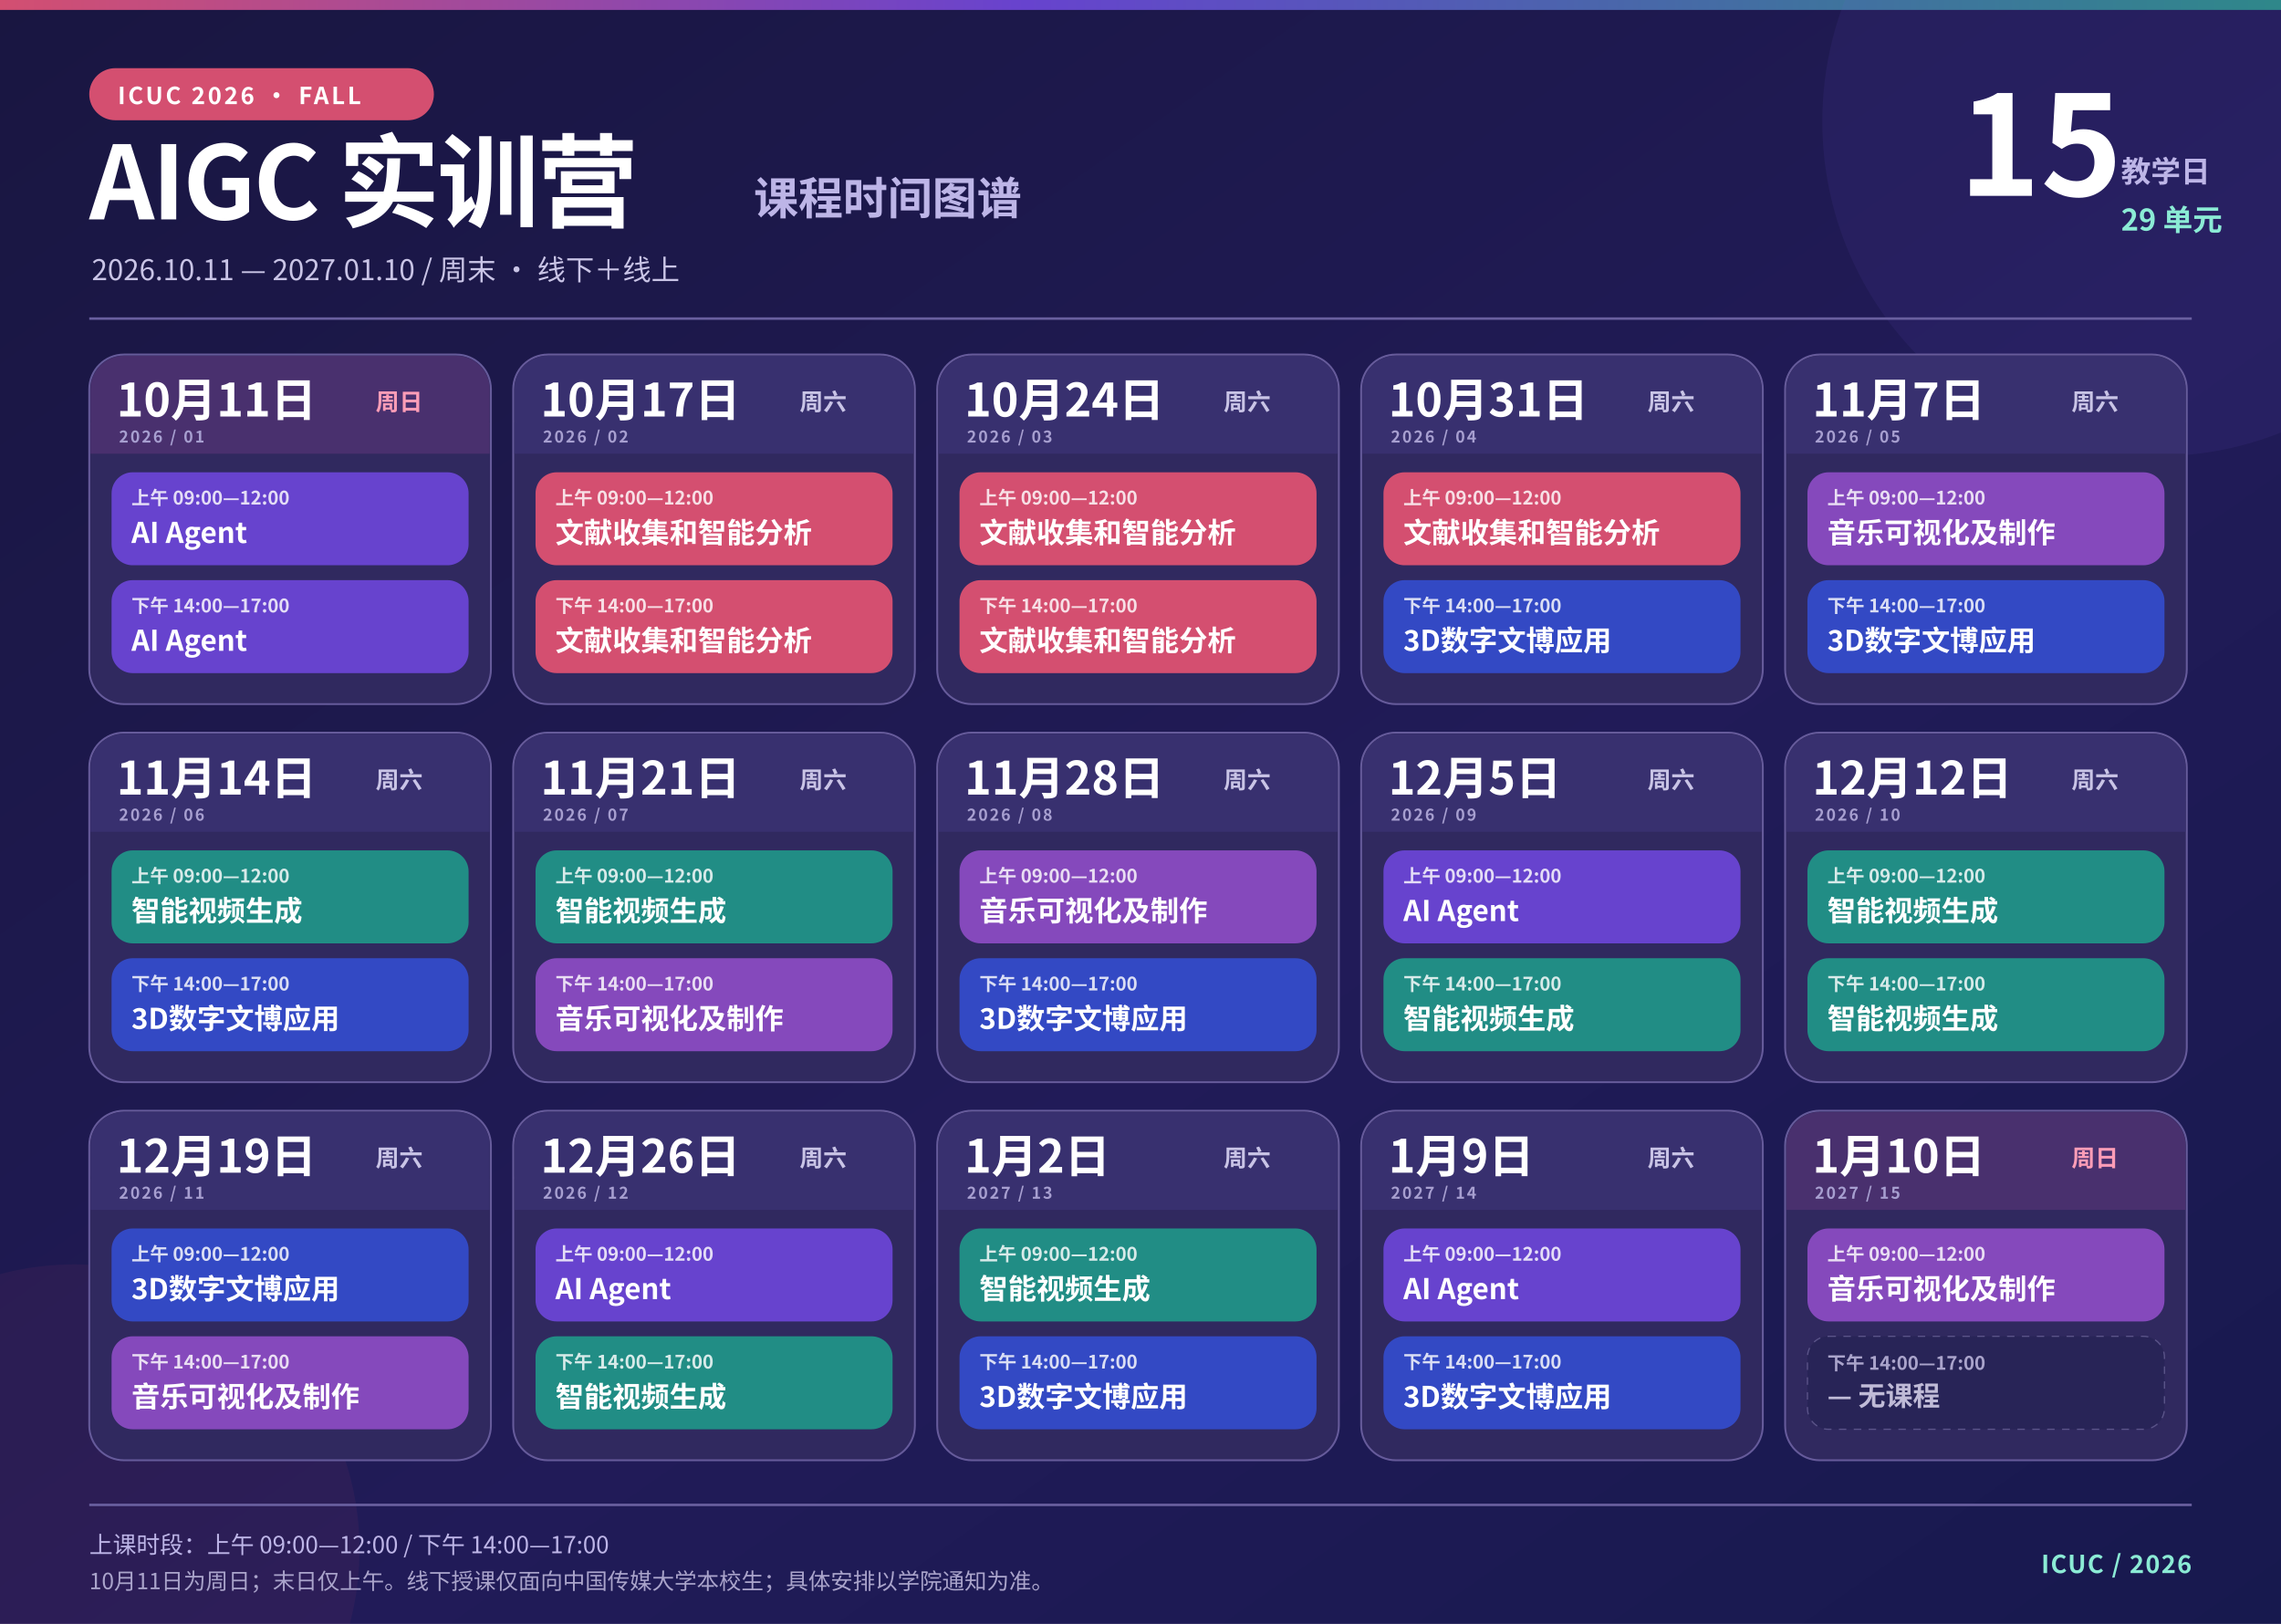
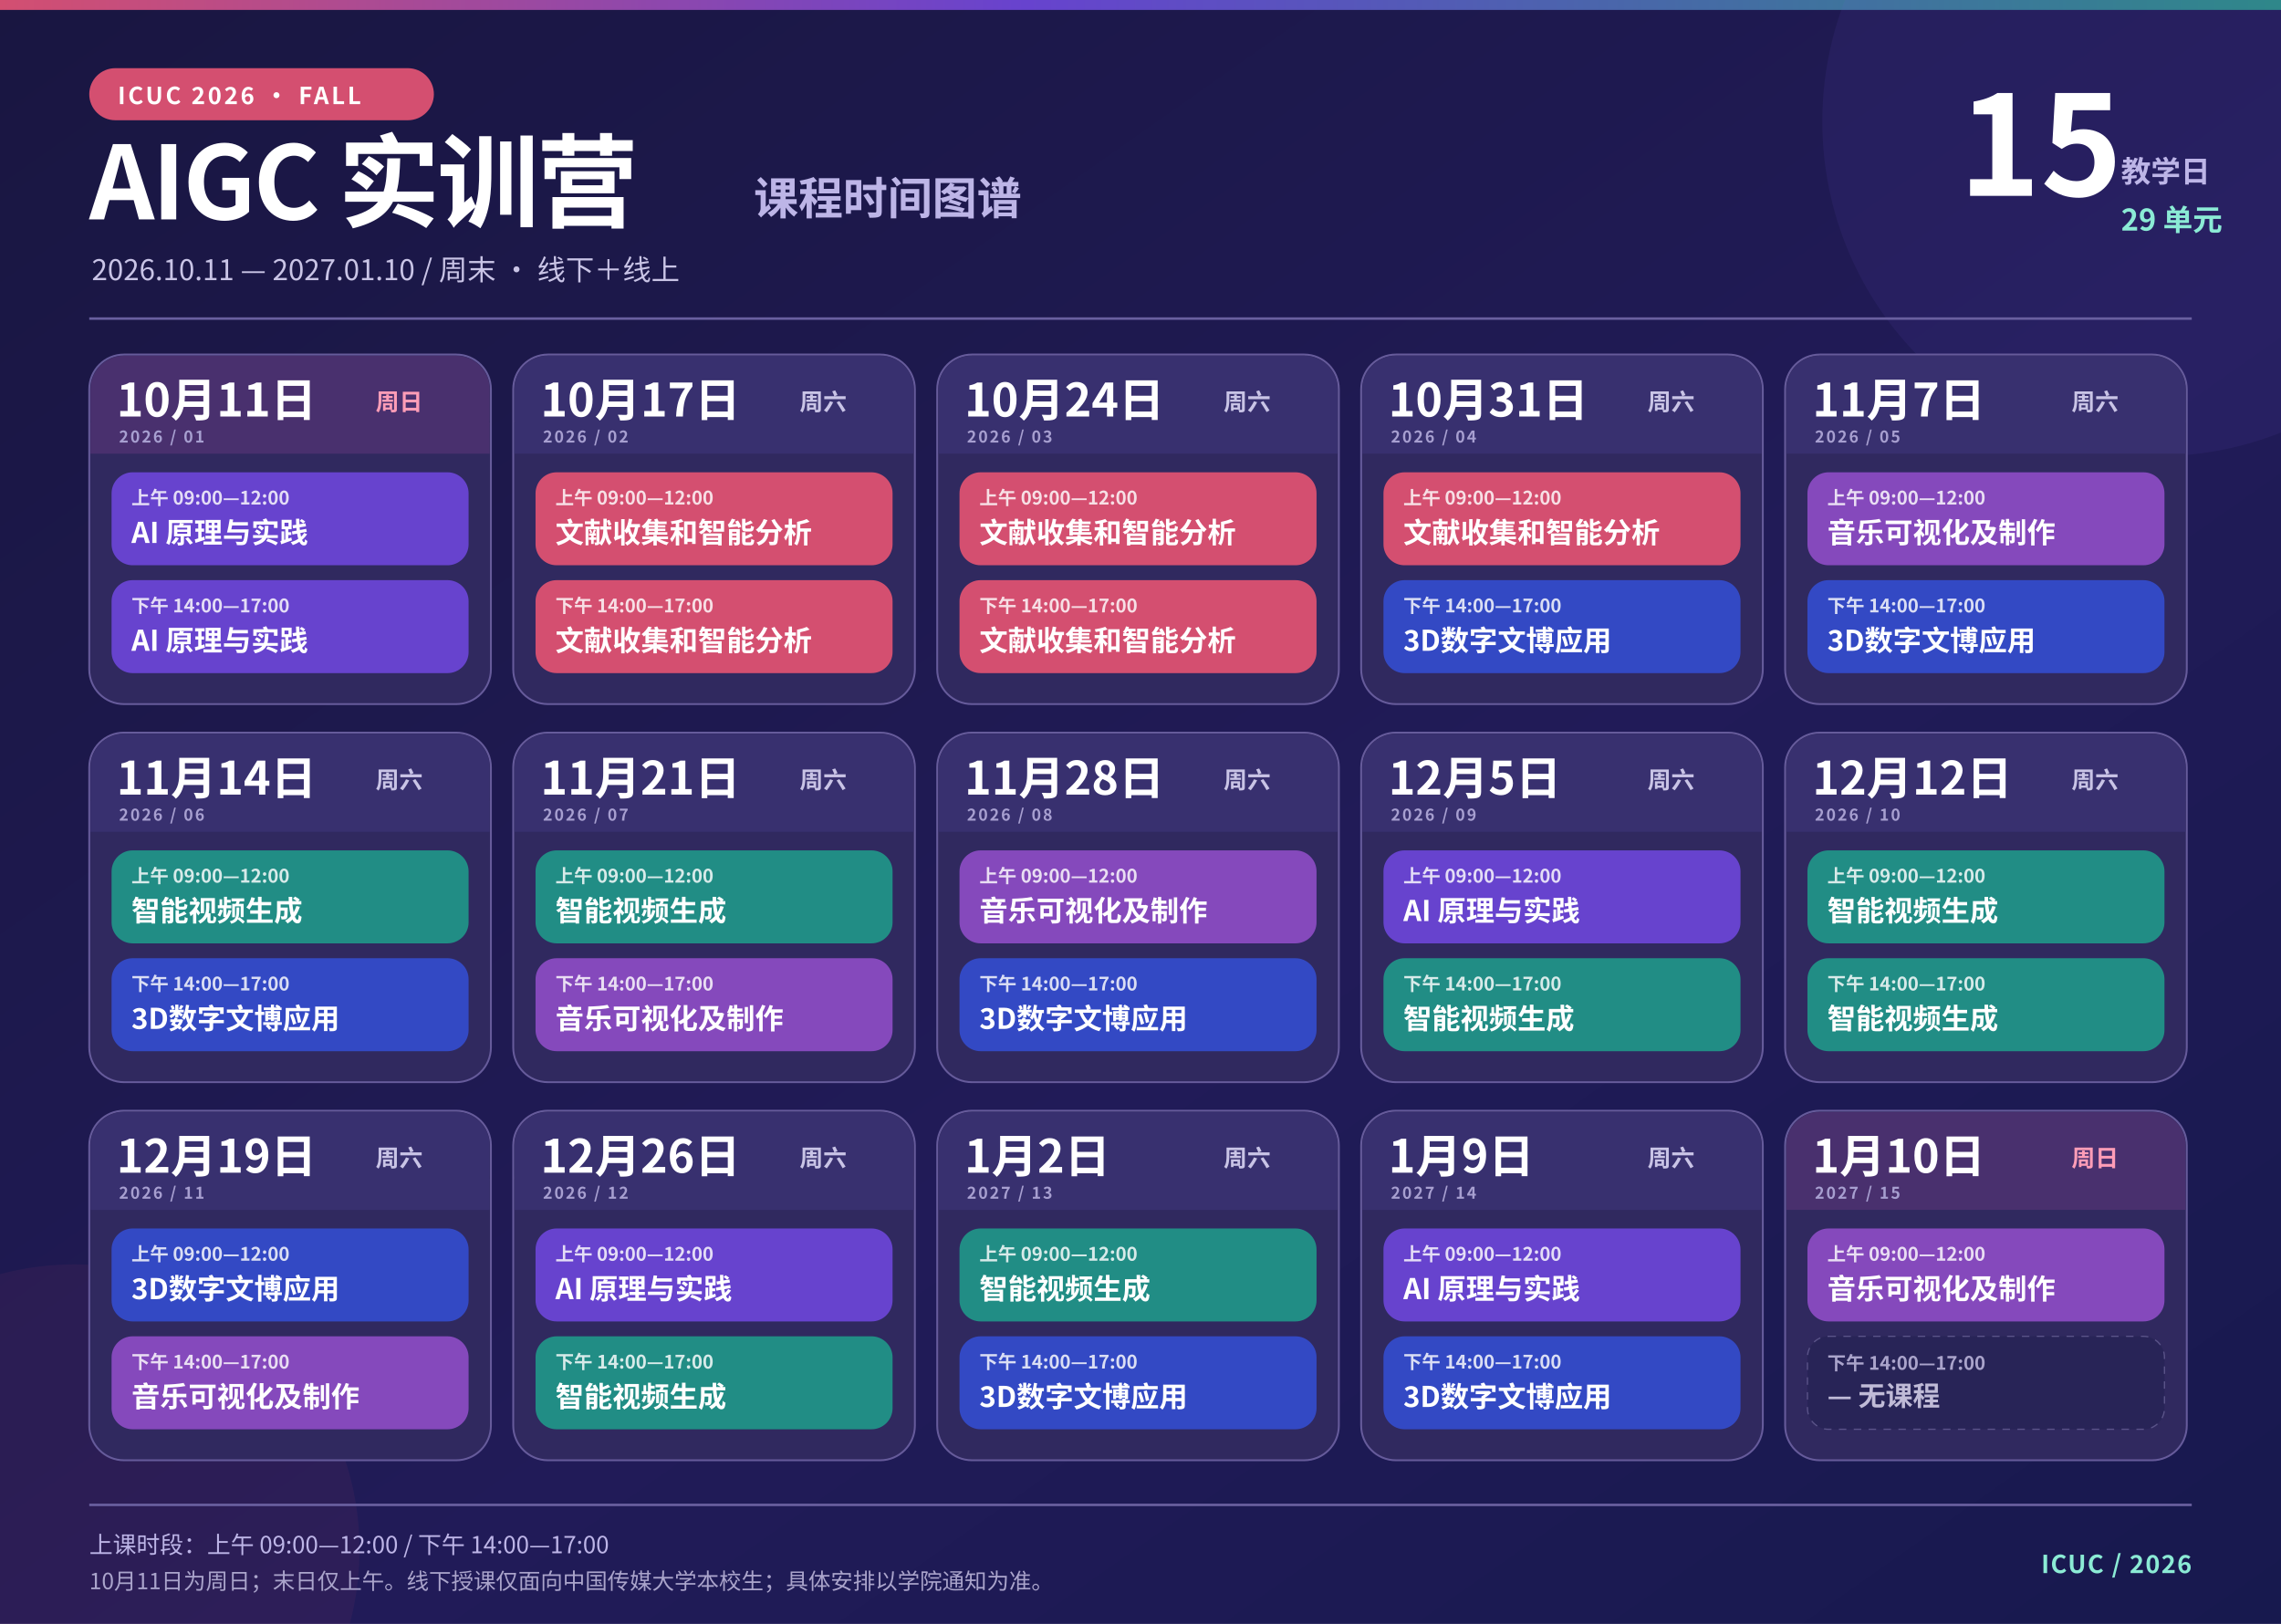
<svg xmlns="http://www.w3.org/2000/svg" width="1840" height="1310" viewBox="0 0 1840 1310" role="img" aria-labelledby="title desc">
  <defs>
    <linearGradient id="bg" x2="1" y2="1">
      <stop stop-color="#191641" />
      <stop offset=".58" stop-color="#211b58" />
      <stop offset="1" stop-color="#17194e" />
    </linearGradient>
    <linearGradient id="shine" x2="1" y2="0">
      <stop stop-color="#d44f70" />
      <stop offset=".45" stop-color="#6743ce" />
      <stop offset="1" stop-color="#288e82" />
    </linearGradient>
  </defs>
  <rect x="0" y="0" width="1840" height="1310" rx="0" fill="url(#bg)" />
  <rect x="0" y="0" width="1840" height="8" rx="0" fill="url(#shine)" />
  <circle cx="1740" cy="98" r="270" fill="#7352d0" opacity=".09" />
  <circle cx="60" cy="1250" r="230" fill="#d44f70" opacity=".07" />
  <rect x="72" y="55" width="278" height="42" rx="21" fill="#d44f70" />
  <text x="95" y="84" fill="#ffffff" font-family="Microsoft YaHei, Noto Sans CJK SC, Arial, sans-serif" font-size="19" font-weight="800" letter-spacing="2">ICUC 2026 · FALL</text>
  <text x="72" y="177" fill="#ffffff" font-family="Microsoft YaHei, Noto Sans CJK SC, Arial, sans-serif" font-size="82" font-weight="900" letter-spacing="-2">AIGC 实训营</text>
  <text x="608" y="173" fill="#bdb5e7" font-family="Microsoft YaHei, Noto Sans CJK SC, Arial, sans-serif" font-size="36" font-weight="650">课程时间图谱</text>
  <text x="74" y="226" fill="#c9c4e6" font-family="Microsoft YaHei, Noto Sans CJK SC, Arial, sans-serif" font-size="23" font-weight="500">2026.10.11  —  2027.01.10     /     周末 · 线下＋线上</text>
  <text x="1580" y="158" fill="#ffffff" font-family="Microsoft YaHei, Noto Sans CJK SC, Arial, sans-serif" font-size="112" font-weight="900">15</text>
  <text x="1711" y="147" fill="#bdb5e7" font-family="Microsoft YaHei, Noto Sans CJK SC, Arial, sans-serif" font-size="24" font-weight="650">教学日</text>
  <text x="1711" y="186" fill="#8bebd5" font-family="Microsoft YaHei, Noto Sans CJK SC, Arial, sans-serif" font-size="24" font-weight="750">29 单元</text>
  <rect x="72" y="256" width="1696" height="2" rx="0" fill="#695f9f" />
  <rect x="72" y="286" width="324" height="282" rx="28" fill="#30295f" stroke="#665b9b" stroke-width="1.5" />
  <rect x="73" y="287" width="322" height="78" rx="27" fill="#49306e" />
  <rect x="73" y="341" width="322" height="25" rx="0" fill="#49306e" />
  <text x="94" y="336" fill="#ffffff" font-family="Microsoft YaHei, Noto Sans CJK SC, Arial, sans-serif" font-size="37" font-weight="850">10月11日</text>
  <text x="303" y="331" fill="#ff9db7" font-family="Microsoft YaHei, Noto Sans CJK SC, Arial, sans-serif" font-size="19" font-weight="700">周日</text>
  <text x="96" y="357" fill="#a79fd0" font-family="Microsoft YaHei, Noto Sans CJK SC, Arial, sans-serif" font-size="13" font-weight="700" letter-spacing="1.5">2026  /  01</text>
  <rect x="90" y="381" width="288" height="75" rx="17" fill="#6743ce" />
  <text x="106" y="407" fill="#ffffff" font-family="Microsoft YaHei, Noto Sans CJK SC, Arial, sans-serif" font-size="15" font-weight="650" opacity=".82">上午  09:00—12:00</text>
-   <text x="106" y="438" fill="#ffffff" font-family="Microsoft YaHei, Noto Sans CJK SC, Arial, sans-serif" font-size="23" font-weight="800">AI Agent</text>
+   <text x="106" y="438" fill="#ffffff" font-family="Microsoft YaHei, Noto Sans CJK SC, Arial, sans-serif" font-size="23" font-weight="800">AI 原理与实践</text>
  <rect x="90" y="468" width="288" height="75" rx="17" fill="#6743ce" />
  <text x="106" y="494" fill="#ffffff" font-family="Microsoft YaHei, Noto Sans CJK SC, Arial, sans-serif" font-size="15" font-weight="650" opacity=".82">下午  14:00—17:00</text>
-   <text x="106" y="525" fill="#ffffff" font-family="Microsoft YaHei, Noto Sans CJK SC, Arial, sans-serif" font-size="23" font-weight="800">AI Agent</text>
+   <text x="106" y="525" fill="#ffffff" font-family="Microsoft YaHei, Noto Sans CJK SC, Arial, sans-serif" font-size="23" font-weight="800">AI 原理与实践</text>
  <rect x="414" y="286" width="324" height="282" rx="28" fill="#30295f" stroke="#665b9b" stroke-width="1.5" />
  <rect x="415" y="287" width="322" height="78" rx="27" fill="#38306f" />
  <rect x="415" y="341" width="322" height="25" rx="0" fill="#38306f" />
  <text x="436" y="336" fill="#ffffff" font-family="Microsoft YaHei, Noto Sans CJK SC, Arial, sans-serif" font-size="37" font-weight="850">10月17日</text>
  <text x="645" y="331" fill="#c9c4e6" font-family="Microsoft YaHei, Noto Sans CJK SC, Arial, sans-serif" font-size="19" font-weight="700">周六</text>
  <text x="438" y="357" fill="#a79fd0" font-family="Microsoft YaHei, Noto Sans CJK SC, Arial, sans-serif" font-size="13" font-weight="700" letter-spacing="1.5">2026  /  02</text>
  <rect x="432" y="381" width="288" height="75" rx="17" fill="#d44f70" />
  <text x="448" y="407" fill="#ffffff" font-family="Microsoft YaHei, Noto Sans CJK SC, Arial, sans-serif" font-size="15" font-weight="650" opacity=".82">上午  09:00—12:00</text>
  <text x="448" y="438" fill="#ffffff" font-family="Microsoft YaHei, Noto Sans CJK SC, Arial, sans-serif" font-size="23" font-weight="800">文献收集和智能分析</text>
  <rect x="432" y="468" width="288" height="75" rx="17" fill="#d44f70" />
  <text x="448" y="494" fill="#ffffff" font-family="Microsoft YaHei, Noto Sans CJK SC, Arial, sans-serif" font-size="15" font-weight="650" opacity=".82">下午  14:00—17:00</text>
  <text x="448" y="525" fill="#ffffff" font-family="Microsoft YaHei, Noto Sans CJK SC, Arial, sans-serif" font-size="23" font-weight="800">文献收集和智能分析</text>
  <rect x="756" y="286" width="324" height="282" rx="28" fill="#30295f" stroke="#665b9b" stroke-width="1.5" />
  <rect x="757" y="287" width="322" height="78" rx="27" fill="#38306f" />
  <rect x="757" y="341" width="322" height="25" rx="0" fill="#38306f" />
  <text x="778" y="336" fill="#ffffff" font-family="Microsoft YaHei, Noto Sans CJK SC, Arial, sans-serif" font-size="37" font-weight="850">10月24日</text>
  <text x="987" y="331" fill="#c9c4e6" font-family="Microsoft YaHei, Noto Sans CJK SC, Arial, sans-serif" font-size="19" font-weight="700">周六</text>
  <text x="780" y="357" fill="#a79fd0" font-family="Microsoft YaHei, Noto Sans CJK SC, Arial, sans-serif" font-size="13" font-weight="700" letter-spacing="1.5">2026  /  03</text>
  <rect x="774" y="381" width="288" height="75" rx="17" fill="#d44f70" />
  <text x="790" y="407" fill="#ffffff" font-family="Microsoft YaHei, Noto Sans CJK SC, Arial, sans-serif" font-size="15" font-weight="650" opacity=".82">上午  09:00—12:00</text>
  <text x="790" y="438" fill="#ffffff" font-family="Microsoft YaHei, Noto Sans CJK SC, Arial, sans-serif" font-size="23" font-weight="800">文献收集和智能分析</text>
  <rect x="774" y="468" width="288" height="75" rx="17" fill="#d44f70" />
  <text x="790" y="494" fill="#ffffff" font-family="Microsoft YaHei, Noto Sans CJK SC, Arial, sans-serif" font-size="15" font-weight="650" opacity=".82">下午  14:00—17:00</text>
  <text x="790" y="525" fill="#ffffff" font-family="Microsoft YaHei, Noto Sans CJK SC, Arial, sans-serif" font-size="23" font-weight="800">文献收集和智能分析</text>
  <rect x="1098" y="286" width="324" height="282" rx="28" fill="#30295f" stroke="#665b9b" stroke-width="1.5" />
  <rect x="1099" y="287" width="322" height="78" rx="27" fill="#38306f" />
  <rect x="1099" y="341" width="322" height="25" rx="0" fill="#38306f" />
  <text x="1120" y="336" fill="#ffffff" font-family="Microsoft YaHei, Noto Sans CJK SC, Arial, sans-serif" font-size="37" font-weight="850">10月31日</text>
  <text x="1329" y="331" fill="#c9c4e6" font-family="Microsoft YaHei, Noto Sans CJK SC, Arial, sans-serif" font-size="19" font-weight="700">周六</text>
  <text x="1122" y="357" fill="#a79fd0" font-family="Microsoft YaHei, Noto Sans CJK SC, Arial, sans-serif" font-size="13" font-weight="700" letter-spacing="1.5">2026  /  04</text>
  <rect x="1116" y="381" width="288" height="75" rx="17" fill="#d44f70" />
  <text x="1132" y="407" fill="#ffffff" font-family="Microsoft YaHei, Noto Sans CJK SC, Arial, sans-serif" font-size="15" font-weight="650" opacity=".82">上午  09:00—12:00</text>
  <text x="1132" y="438" fill="#ffffff" font-family="Microsoft YaHei, Noto Sans CJK SC, Arial, sans-serif" font-size="23" font-weight="800">文献收集和智能分析</text>
  <rect x="1116" y="468" width="288" height="75" rx="17" fill="#3349c4" />
  <text x="1132" y="494" fill="#ffffff" font-family="Microsoft YaHei, Noto Sans CJK SC, Arial, sans-serif" font-size="15" font-weight="650" opacity=".82">下午  14:00—17:00</text>
  <text x="1132" y="525" fill="#ffffff" font-family="Microsoft YaHei, Noto Sans CJK SC, Arial, sans-serif" font-size="23" font-weight="800">3D数字文博应用</text>
  <rect x="1440" y="286" width="324" height="282" rx="28" fill="#30295f" stroke="#665b9b" stroke-width="1.5" />
  <rect x="1441" y="287" width="322" height="78" rx="27" fill="#38306f" />
  <rect x="1441" y="341" width="322" height="25" rx="0" fill="#38306f" />
  <text x="1462" y="336" fill="#ffffff" font-family="Microsoft YaHei, Noto Sans CJK SC, Arial, sans-serif" font-size="37" font-weight="850">11月7日</text>
  <text x="1671" y="331" fill="#c9c4e6" font-family="Microsoft YaHei, Noto Sans CJK SC, Arial, sans-serif" font-size="19" font-weight="700">周六</text>
  <text x="1464" y="357" fill="#a79fd0" font-family="Microsoft YaHei, Noto Sans CJK SC, Arial, sans-serif" font-size="13" font-weight="700" letter-spacing="1.5">2026  /  05</text>
  <rect x="1458" y="381" width="288" height="75" rx="17" fill="#8549bc" />
  <text x="1474" y="407" fill="#ffffff" font-family="Microsoft YaHei, Noto Sans CJK SC, Arial, sans-serif" font-size="15" font-weight="650" opacity=".82">上午  09:00—12:00</text>
  <text x="1474" y="438" fill="#ffffff" font-family="Microsoft YaHei, Noto Sans CJK SC, Arial, sans-serif" font-size="23" font-weight="800">音乐可视化及制作</text>
  <rect x="1458" y="468" width="288" height="75" rx="17" fill="#3349c4" />
  <text x="1474" y="494" fill="#ffffff" font-family="Microsoft YaHei, Noto Sans CJK SC, Arial, sans-serif" font-size="15" font-weight="650" opacity=".82">下午  14:00—17:00</text>
  <text x="1474" y="525" fill="#ffffff" font-family="Microsoft YaHei, Noto Sans CJK SC, Arial, sans-serif" font-size="23" font-weight="800">3D数字文博应用</text>
  <rect x="72" y="591" width="324" height="282" rx="28" fill="#30295f" stroke="#665b9b" stroke-width="1.5" />
  <rect x="73" y="592" width="322" height="78" rx="27" fill="#38306f" />
  <rect x="73" y="646" width="322" height="25" rx="0" fill="#38306f" />
  <text x="94" y="641" fill="#ffffff" font-family="Microsoft YaHei, Noto Sans CJK SC, Arial, sans-serif" font-size="37" font-weight="850">11月14日</text>
  <text x="303" y="636" fill="#c9c4e6" font-family="Microsoft YaHei, Noto Sans CJK SC, Arial, sans-serif" font-size="19" font-weight="700">周六</text>
  <text x="96" y="662" fill="#a79fd0" font-family="Microsoft YaHei, Noto Sans CJK SC, Arial, sans-serif" font-size="13" font-weight="700" letter-spacing="1.5">2026  /  06</text>
  <rect x="90" y="686" width="288" height="75" rx="17" fill="#218d85" />
  <text x="106" y="712" fill="#ffffff" font-family="Microsoft YaHei, Noto Sans CJK SC, Arial, sans-serif" font-size="15" font-weight="650" opacity=".82">上午  09:00—12:00</text>
  <text x="106" y="743" fill="#ffffff" font-family="Microsoft YaHei, Noto Sans CJK SC, Arial, sans-serif" font-size="23" font-weight="800">智能视频生成</text>
  <rect x="90" y="773" width="288" height="75" rx="17" fill="#3349c4" />
  <text x="106" y="799" fill="#ffffff" font-family="Microsoft YaHei, Noto Sans CJK SC, Arial, sans-serif" font-size="15" font-weight="650" opacity=".82">下午  14:00—17:00</text>
  <text x="106" y="830" fill="#ffffff" font-family="Microsoft YaHei, Noto Sans CJK SC, Arial, sans-serif" font-size="23" font-weight="800">3D数字文博应用</text>
  <rect x="414" y="591" width="324" height="282" rx="28" fill="#30295f" stroke="#665b9b" stroke-width="1.5" />
  <rect x="415" y="592" width="322" height="78" rx="27" fill="#38306f" />
  <rect x="415" y="646" width="322" height="25" rx="0" fill="#38306f" />
  <text x="436" y="641" fill="#ffffff" font-family="Microsoft YaHei, Noto Sans CJK SC, Arial, sans-serif" font-size="37" font-weight="850">11月21日</text>
  <text x="645" y="636" fill="#c9c4e6" font-family="Microsoft YaHei, Noto Sans CJK SC, Arial, sans-serif" font-size="19" font-weight="700">周六</text>
  <text x="438" y="662" fill="#a79fd0" font-family="Microsoft YaHei, Noto Sans CJK SC, Arial, sans-serif" font-size="13" font-weight="700" letter-spacing="1.5">2026  /  07</text>
  <rect x="432" y="686" width="288" height="75" rx="17" fill="#218d85" />
  <text x="448" y="712" fill="#ffffff" font-family="Microsoft YaHei, Noto Sans CJK SC, Arial, sans-serif" font-size="15" font-weight="650" opacity=".82">上午  09:00—12:00</text>
  <text x="448" y="743" fill="#ffffff" font-family="Microsoft YaHei, Noto Sans CJK SC, Arial, sans-serif" font-size="23" font-weight="800">智能视频生成</text>
  <rect x="432" y="773" width="288" height="75" rx="17" fill="#8549bc" />
  <text x="448" y="799" fill="#ffffff" font-family="Microsoft YaHei, Noto Sans CJK SC, Arial, sans-serif" font-size="15" font-weight="650" opacity=".82">下午  14:00—17:00</text>
  <text x="448" y="830" fill="#ffffff" font-family="Microsoft YaHei, Noto Sans CJK SC, Arial, sans-serif" font-size="23" font-weight="800">音乐可视化及制作</text>
  <rect x="756" y="591" width="324" height="282" rx="28" fill="#30295f" stroke="#665b9b" stroke-width="1.5" />
  <rect x="757" y="592" width="322" height="78" rx="27" fill="#38306f" />
  <rect x="757" y="646" width="322" height="25" rx="0" fill="#38306f" />
  <text x="778" y="641" fill="#ffffff" font-family="Microsoft YaHei, Noto Sans CJK SC, Arial, sans-serif" font-size="37" font-weight="850">11月28日</text>
  <text x="987" y="636" fill="#c9c4e6" font-family="Microsoft YaHei, Noto Sans CJK SC, Arial, sans-serif" font-size="19" font-weight="700">周六</text>
  <text x="780" y="662" fill="#a79fd0" font-family="Microsoft YaHei, Noto Sans CJK SC, Arial, sans-serif" font-size="13" font-weight="700" letter-spacing="1.5">2026  /  08</text>
  <rect x="774" y="686" width="288" height="75" rx="17" fill="#8549bc" />
  <text x="790" y="712" fill="#ffffff" font-family="Microsoft YaHei, Noto Sans CJK SC, Arial, sans-serif" font-size="15" font-weight="650" opacity=".82">上午  09:00—12:00</text>
  <text x="790" y="743" fill="#ffffff" font-family="Microsoft YaHei, Noto Sans CJK SC, Arial, sans-serif" font-size="23" font-weight="800">音乐可视化及制作</text>
  <rect x="774" y="773" width="288" height="75" rx="17" fill="#3349c4" />
  <text x="790" y="799" fill="#ffffff" font-family="Microsoft YaHei, Noto Sans CJK SC, Arial, sans-serif" font-size="15" font-weight="650" opacity=".82">下午  14:00—17:00</text>
  <text x="790" y="830" fill="#ffffff" font-family="Microsoft YaHei, Noto Sans CJK SC, Arial, sans-serif" font-size="23" font-weight="800">3D数字文博应用</text>
  <rect x="1098" y="591" width="324" height="282" rx="28" fill="#30295f" stroke="#665b9b" stroke-width="1.5" />
  <rect x="1099" y="592" width="322" height="78" rx="27" fill="#38306f" />
  <rect x="1099" y="646" width="322" height="25" rx="0" fill="#38306f" />
  <text x="1120" y="641" fill="#ffffff" font-family="Microsoft YaHei, Noto Sans CJK SC, Arial, sans-serif" font-size="37" font-weight="850">12月5日</text>
  <text x="1329" y="636" fill="#c9c4e6" font-family="Microsoft YaHei, Noto Sans CJK SC, Arial, sans-serif" font-size="19" font-weight="700">周六</text>
  <text x="1122" y="662" fill="#a79fd0" font-family="Microsoft YaHei, Noto Sans CJK SC, Arial, sans-serif" font-size="13" font-weight="700" letter-spacing="1.5">2026  /  09</text>
  <rect x="1116" y="686" width="288" height="75" rx="17" fill="#6743ce" />
  <text x="1132" y="712" fill="#ffffff" font-family="Microsoft YaHei, Noto Sans CJK SC, Arial, sans-serif" font-size="15" font-weight="650" opacity=".82">上午  09:00—12:00</text>
-   <text x="1132" y="743" fill="#ffffff" font-family="Microsoft YaHei, Noto Sans CJK SC, Arial, sans-serif" font-size="23" font-weight="800">AI Agent</text>
+   <text x="1132" y="743" fill="#ffffff" font-family="Microsoft YaHei, Noto Sans CJK SC, Arial, sans-serif" font-size="23" font-weight="800">AI 原理与实践</text>
  <rect x="1116" y="773" width="288" height="75" rx="17" fill="#218d85" />
  <text x="1132" y="799" fill="#ffffff" font-family="Microsoft YaHei, Noto Sans CJK SC, Arial, sans-serif" font-size="15" font-weight="650" opacity=".82">下午  14:00—17:00</text>
  <text x="1132" y="830" fill="#ffffff" font-family="Microsoft YaHei, Noto Sans CJK SC, Arial, sans-serif" font-size="23" font-weight="800">智能视频生成</text>
  <rect x="1440" y="591" width="324" height="282" rx="28" fill="#30295f" stroke="#665b9b" stroke-width="1.5" />
  <rect x="1441" y="592" width="322" height="78" rx="27" fill="#38306f" />
  <rect x="1441" y="646" width="322" height="25" rx="0" fill="#38306f" />
  <text x="1462" y="641" fill="#ffffff" font-family="Microsoft YaHei, Noto Sans CJK SC, Arial, sans-serif" font-size="37" font-weight="850">12月12日</text>
  <text x="1671" y="636" fill="#c9c4e6" font-family="Microsoft YaHei, Noto Sans CJK SC, Arial, sans-serif" font-size="19" font-weight="700">周六</text>
  <text x="1464" y="662" fill="#a79fd0" font-family="Microsoft YaHei, Noto Sans CJK SC, Arial, sans-serif" font-size="13" font-weight="700" letter-spacing="1.5">2026  /  10</text>
  <rect x="1458" y="686" width="288" height="75" rx="17" fill="#218d85" />
  <text x="1474" y="712" fill="#ffffff" font-family="Microsoft YaHei, Noto Sans CJK SC, Arial, sans-serif" font-size="15" font-weight="650" opacity=".82">上午  09:00—12:00</text>
  <text x="1474" y="743" fill="#ffffff" font-family="Microsoft YaHei, Noto Sans CJK SC, Arial, sans-serif" font-size="23" font-weight="800">智能视频生成</text>
  <rect x="1458" y="773" width="288" height="75" rx="17" fill="#218d85" />
  <text x="1474" y="799" fill="#ffffff" font-family="Microsoft YaHei, Noto Sans CJK SC, Arial, sans-serif" font-size="15" font-weight="650" opacity=".82">下午  14:00—17:00</text>
  <text x="1474" y="830" fill="#ffffff" font-family="Microsoft YaHei, Noto Sans CJK SC, Arial, sans-serif" font-size="23" font-weight="800">智能视频生成</text>
  <rect x="72" y="896" width="324" height="282" rx="28" fill="#30295f" stroke="#665b9b" stroke-width="1.5" />
  <rect x="73" y="897" width="322" height="78" rx="27" fill="#38306f" />
  <rect x="73" y="951" width="322" height="25" rx="0" fill="#38306f" />
  <text x="94" y="946" fill="#ffffff" font-family="Microsoft YaHei, Noto Sans CJK SC, Arial, sans-serif" font-size="37" font-weight="850">12月19日</text>
  <text x="303" y="941" fill="#c9c4e6" font-family="Microsoft YaHei, Noto Sans CJK SC, Arial, sans-serif" font-size="19" font-weight="700">周六</text>
  <text x="96" y="967" fill="#a79fd0" font-family="Microsoft YaHei, Noto Sans CJK SC, Arial, sans-serif" font-size="13" font-weight="700" letter-spacing="1.5">2026  /  11</text>
  <rect x="90" y="991" width="288" height="75" rx="17" fill="#3349c4" />
  <text x="106" y="1017" fill="#ffffff" font-family="Microsoft YaHei, Noto Sans CJK SC, Arial, sans-serif" font-size="15" font-weight="650" opacity=".82">上午  09:00—12:00</text>
  <text x="106" y="1048" fill="#ffffff" font-family="Microsoft YaHei, Noto Sans CJK SC, Arial, sans-serif" font-size="23" font-weight="800">3D数字文博应用</text>
  <rect x="90" y="1078" width="288" height="75" rx="17" fill="#8549bc" />
  <text x="106" y="1104" fill="#ffffff" font-family="Microsoft YaHei, Noto Sans CJK SC, Arial, sans-serif" font-size="15" font-weight="650" opacity=".82">下午  14:00—17:00</text>
  <text x="106" y="1135" fill="#ffffff" font-family="Microsoft YaHei, Noto Sans CJK SC, Arial, sans-serif" font-size="23" font-weight="800">音乐可视化及制作</text>
  <rect x="414" y="896" width="324" height="282" rx="28" fill="#30295f" stroke="#665b9b" stroke-width="1.5" />
  <rect x="415" y="897" width="322" height="78" rx="27" fill="#38306f" />
  <rect x="415" y="951" width="322" height="25" rx="0" fill="#38306f" />
  <text x="436" y="946" fill="#ffffff" font-family="Microsoft YaHei, Noto Sans CJK SC, Arial, sans-serif" font-size="37" font-weight="850">12月26日</text>
  <text x="645" y="941" fill="#c9c4e6" font-family="Microsoft YaHei, Noto Sans CJK SC, Arial, sans-serif" font-size="19" font-weight="700">周六</text>
  <text x="438" y="967" fill="#a79fd0" font-family="Microsoft YaHei, Noto Sans CJK SC, Arial, sans-serif" font-size="13" font-weight="700" letter-spacing="1.5">2026  /  12</text>
  <rect x="432" y="991" width="288" height="75" rx="17" fill="#6743ce" />
  <text x="448" y="1017" fill="#ffffff" font-family="Microsoft YaHei, Noto Sans CJK SC, Arial, sans-serif" font-size="15" font-weight="650" opacity=".82">上午  09:00—12:00</text>
-   <text x="448" y="1048" fill="#ffffff" font-family="Microsoft YaHei, Noto Sans CJK SC, Arial, sans-serif" font-size="23" font-weight="800">AI Agent</text>
+   <text x="448" y="1048" fill="#ffffff" font-family="Microsoft YaHei, Noto Sans CJK SC, Arial, sans-serif" font-size="23" font-weight="800">AI 原理与实践</text>
  <rect x="432" y="1078" width="288" height="75" rx="17" fill="#218d85" />
  <text x="448" y="1104" fill="#ffffff" font-family="Microsoft YaHei, Noto Sans CJK SC, Arial, sans-serif" font-size="15" font-weight="650" opacity=".82">下午  14:00—17:00</text>
  <text x="448" y="1135" fill="#ffffff" font-family="Microsoft YaHei, Noto Sans CJK SC, Arial, sans-serif" font-size="23" font-weight="800">智能视频生成</text>
  <rect x="756" y="896" width="324" height="282" rx="28" fill="#30295f" stroke="#665b9b" stroke-width="1.5" />
  <rect x="757" y="897" width="322" height="78" rx="27" fill="#38306f" />
  <rect x="757" y="951" width="322" height="25" rx="0" fill="#38306f" />
  <text x="778" y="946" fill="#ffffff" font-family="Microsoft YaHei, Noto Sans CJK SC, Arial, sans-serif" font-size="37" font-weight="850">1月2日</text>
  <text x="987" y="941" fill="#c9c4e6" font-family="Microsoft YaHei, Noto Sans CJK SC, Arial, sans-serif" font-size="19" font-weight="700">周六</text>
  <text x="780" y="967" fill="#a79fd0" font-family="Microsoft YaHei, Noto Sans CJK SC, Arial, sans-serif" font-size="13" font-weight="700" letter-spacing="1.5">2027  /  13</text>
  <rect x="774" y="991" width="288" height="75" rx="17" fill="#218d85" />
  <text x="790" y="1017" fill="#ffffff" font-family="Microsoft YaHei, Noto Sans CJK SC, Arial, sans-serif" font-size="15" font-weight="650" opacity=".82">上午  09:00—12:00</text>
  <text x="790" y="1048" fill="#ffffff" font-family="Microsoft YaHei, Noto Sans CJK SC, Arial, sans-serif" font-size="23" font-weight="800">智能视频生成</text>
  <rect x="774" y="1078" width="288" height="75" rx="17" fill="#3349c4" />
  <text x="790" y="1104" fill="#ffffff" font-family="Microsoft YaHei, Noto Sans CJK SC, Arial, sans-serif" font-size="15" font-weight="650" opacity=".82">下午  14:00—17:00</text>
  <text x="790" y="1135" fill="#ffffff" font-family="Microsoft YaHei, Noto Sans CJK SC, Arial, sans-serif" font-size="23" font-weight="800">3D数字文博应用</text>
  <rect x="1098" y="896" width="324" height="282" rx="28" fill="#30295f" stroke="#665b9b" stroke-width="1.5" />
  <rect x="1099" y="897" width="322" height="78" rx="27" fill="#38306f" />
  <rect x="1099" y="951" width="322" height="25" rx="0" fill="#38306f" />
  <text x="1120" y="946" fill="#ffffff" font-family="Microsoft YaHei, Noto Sans CJK SC, Arial, sans-serif" font-size="37" font-weight="850">1月9日</text>
  <text x="1329" y="941" fill="#c9c4e6" font-family="Microsoft YaHei, Noto Sans CJK SC, Arial, sans-serif" font-size="19" font-weight="700">周六</text>
  <text x="1122" y="967" fill="#a79fd0" font-family="Microsoft YaHei, Noto Sans CJK SC, Arial, sans-serif" font-size="13" font-weight="700" letter-spacing="1.5">2027  /  14</text>
  <rect x="1116" y="991" width="288" height="75" rx="17" fill="#6743ce" />
  <text x="1132" y="1017" fill="#ffffff" font-family="Microsoft YaHei, Noto Sans CJK SC, Arial, sans-serif" font-size="15" font-weight="650" opacity=".82">上午  09:00—12:00</text>
-   <text x="1132" y="1048" fill="#ffffff" font-family="Microsoft YaHei, Noto Sans CJK SC, Arial, sans-serif" font-size="23" font-weight="800">AI Agent</text>
+   <text x="1132" y="1048" fill="#ffffff" font-family="Microsoft YaHei, Noto Sans CJK SC, Arial, sans-serif" font-size="23" font-weight="800">AI 原理与实践</text>
  <rect x="1116" y="1078" width="288" height="75" rx="17" fill="#3349c4" />
  <text x="1132" y="1104" fill="#ffffff" font-family="Microsoft YaHei, Noto Sans CJK SC, Arial, sans-serif" font-size="15" font-weight="650" opacity=".82">下午  14:00—17:00</text>
  <text x="1132" y="1135" fill="#ffffff" font-family="Microsoft YaHei, Noto Sans CJK SC, Arial, sans-serif" font-size="23" font-weight="800">3D数字文博应用</text>
  <rect x="1440" y="896" width="324" height="282" rx="28" fill="#30295f" stroke="#665b9b" stroke-width="1.5" />
  <rect x="1441" y="897" width="322" height="78" rx="27" fill="#49306e" />
  <rect x="1441" y="951" width="322" height="25" rx="0" fill="#49306e" />
  <text x="1462" y="946" fill="#ffffff" font-family="Microsoft YaHei, Noto Sans CJK SC, Arial, sans-serif" font-size="37" font-weight="850">1月10日</text>
  <text x="1671" y="941" fill="#ff9db7" font-family="Microsoft YaHei, Noto Sans CJK SC, Arial, sans-serif" font-size="19" font-weight="700">周日</text>
  <text x="1464" y="967" fill="#a79fd0" font-family="Microsoft YaHei, Noto Sans CJK SC, Arial, sans-serif" font-size="13" font-weight="700" letter-spacing="1.5">2027  /  15</text>
  <rect x="1458" y="991" width="288" height="75" rx="17" fill="#8549bc" />
  <text x="1474" y="1017" fill="#ffffff" font-family="Microsoft YaHei, Noto Sans CJK SC, Arial, sans-serif" font-size="15" font-weight="650" opacity=".82">上午  09:00—12:00</text>
  <text x="1474" y="1048" fill="#ffffff" font-family="Microsoft YaHei, Noto Sans CJK SC, Arial, sans-serif" font-size="23" font-weight="800">音乐可视化及制作</text>
  <rect x="1458" y="1078" width="288" height="75" rx="17" fill="#282457" stroke="#5b5489" stroke-dasharray="6 6" />
  <text x="1474" y="1105" fill="#aaa4cb" font-family="Microsoft YaHei, Noto Sans CJK SC, Arial, sans-serif" font-size="15" font-weight="650">下午  14:00—17:00</text>
  <text x="1474" y="1134" fill="#c0bbd7" font-family="Microsoft YaHei, Noto Sans CJK SC, Arial, sans-serif" font-size="22" font-weight="700">—  无课程</text>
  <rect x="72" y="1213" width="1696" height="2" rx="0" fill="#695f9f" />
  <text x="72" y="1253" fill="#bdb5e7" font-family="Microsoft YaHei, Noto Sans CJK SC, Arial, sans-serif" font-size="19" font-weight="500">上课时段：上午 09:00—12:00 / 下午 14:00—17:00</text>
  <text x="72" y="1282" fill="#aaa4cb" font-family="Microsoft YaHei, Noto Sans CJK SC, Arial, sans-serif" font-size="18" font-weight="500">10月11日为周日；末日仅上午。线下授课仅面向中国传媒大学本校生；具体安排以学院通知为准。</text>
  <text x="1768" y="1269" fill="#8bebd5" font-family="Microsoft YaHei, Noto Sans CJK SC, Arial, sans-serif" font-size="20" font-weight="800" text-anchor="end" letter-spacing="1">ICUC / 2026</text>
</svg>
